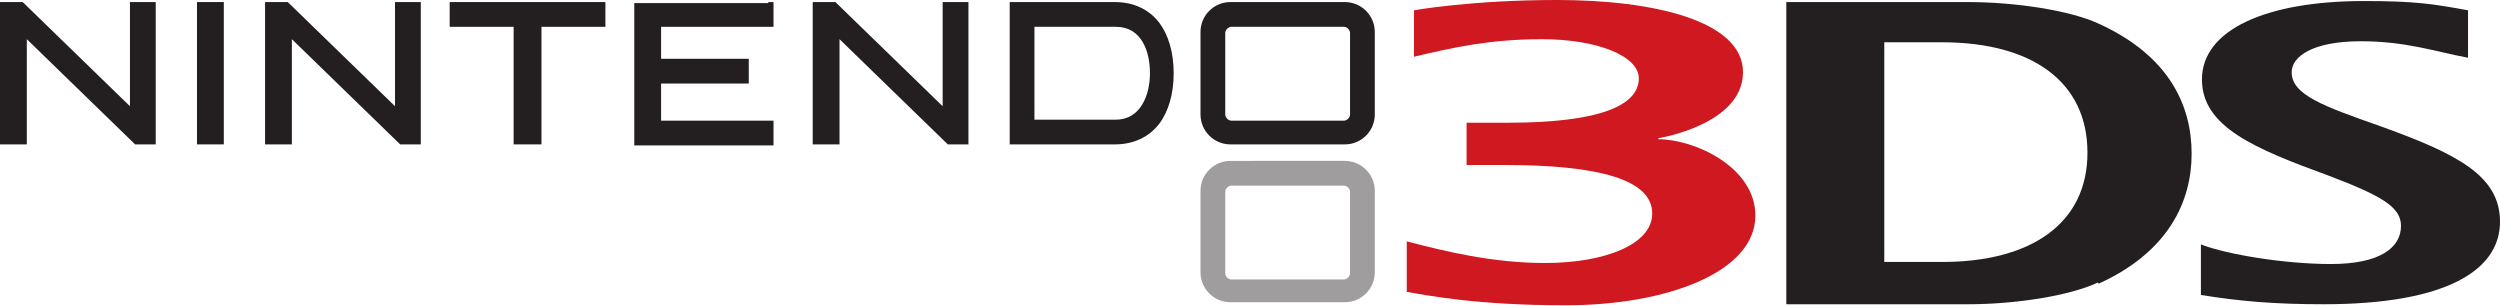
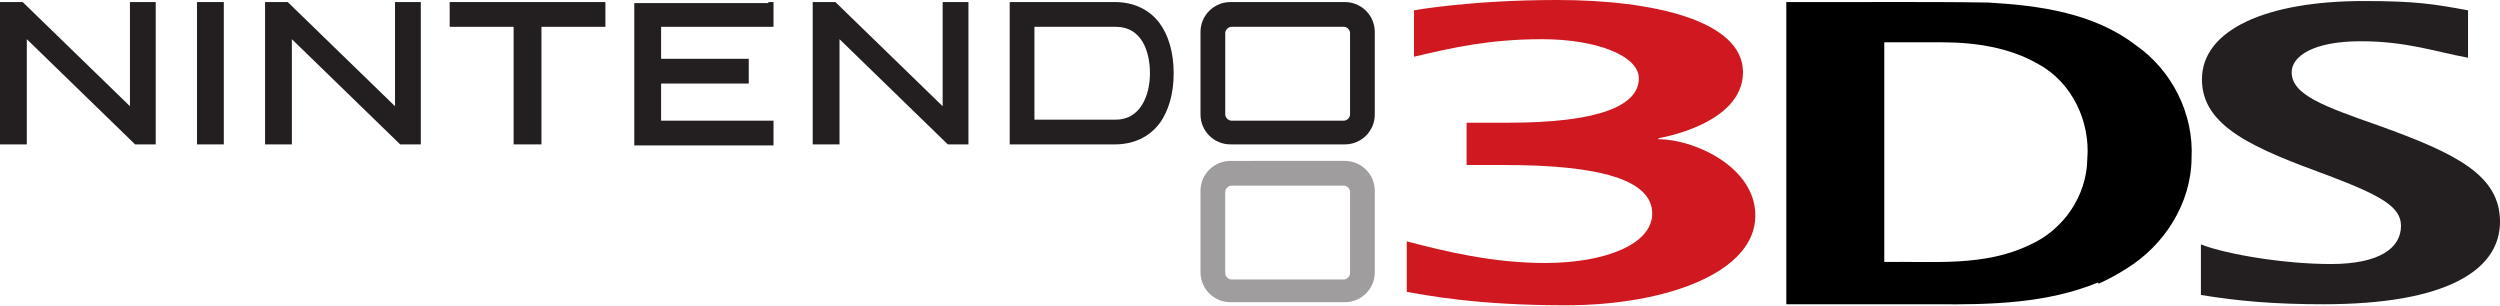
<svg xmlns="http://www.w3.org/2000/svg" width="242.4" height="29.6" version="1.1" id="svg30">
  <defs id="defs34" />
-   <g id="g873" transform="translate(0.3,-0.5)">
-     <path d="m 130.6,27 c 0,0.3 -0.3,0.6 -0.6,0.6 h -10.9 c -0.3,0 -0.6,-0.3 -0.6,-0.6 v -7.9 c 0,-0.3 0.3,-0.6 0.6,-0.6 H 130 c 0.3,0 0.6,0.3 0.6,0.6 z M 130.1,16.1 119,16.101 c -1.6,0 -2.9,1.3 -2.9,2.9 v 7.9 c 0,1.6 1.3,2.9 2.9,2.9 h 11.1 c 1.6,0 2.9,-1.3 2.9,-2.9 v -7.9 c 0,-1.6 -1.3,-2.9 -2.9,-2.9" fill="#a09d9e" id="path2" />
-     <path d="M 2.3,4.3 V 14.5 H -0.3 V 0.7 H 1.9 L 12.3,10.8 V 0.7 h 2 0.5 v 13.8 h -2 z" fill="#231f20" id="path4" />
-     <path d="M 28,4.3 V 14.5 H 25.4 V 0.7 h 2.2 L 38,10.8 V 0.7 h 2 0.5 v 13.8 h -2 z" fill="#231f20" id="path6" />
-     <path d="M 81.1,4.3 V 14.5 H 78.5 V 0.7 h 2.2 L 91.1,10.8 V 0.7 h 2 0.5 v 13.8 h -2 z" fill="#231f20" id="path8" />
-     <path d="m 20.9,0.7 h 0.5 V 14.5 H 18.8 V 0.7 Z" fill="#231f20" id="path10" />
-     <path d="m 57.9,0.7 h 0.5 V 3.1 H 52.2 V 14.5 H 49.5 V 3.1 H 43.3 V 0.7 h 14.5 z" fill="#231f20" id="path12" />
-     <path d="m 74.2,0.7 h 0.5 V 3.1 H 63.8 v 3.1 h 8.5 v 2.4 h -8.5 v 3.6 h 10.9 v 2.4 H 61.2 V 0.8 h 13 z" fill="#231f20" id="path14" />
-     <path d="M 107.8,12.1 H 100 v -9 h 0.1 7.8 c 2.5,0 3.3,2.4 3.3,4.5 0,2.1 -0.9,4.5 -3.3,4.5 m 4.2,-9.4 c -1,-1.3 -2.5,-2 -4.3,-2 H 97.6 v 13.8 h 10.2 c 1.8,0 3.3,-0.7 4.3,-2 0.9,-1.2 1.4,-2.9 1.4,-4.9 0,-2 -0.5,-3.7 -1.4,-4.9" fill="#231f20" id="path16" />
-     <path d="m 130.6,11.6 c 0,0.3 -0.3,0.6 -0.6,0.6 h -10.9 c -0.3,0 -0.6,-0.3 -0.6,-0.6 V 3.7 c 0,-0.3 0.3,-0.6 0.6,-0.6 H 130 c 0.3,0 0.6,0.3 0.6,0.6 z M 130.1,0.7 H 119 c -1.6,0 -2.9,1.3 -2.9,2.9 v 8 c 0,1.6 1.3,2.9 2.9,2.9 h 11.1 c 1.6,0 2.9,-1.3 2.9,-2.9 v -8 C 133,2 131.7,0.7 130.1,0.7" fill="#231f20" id="path18" />
-     <path d="m 213.1,24.2 c 2.6,1 8.2,1.9 12.6,1.9 4.8,0 6.8,-1.6 6.8,-3.7 0,-1.8 -1.8,-2.9 -7.1,-4.9 -7.1,-2.6 -12.2,-4.7 -12.2,-9.3 0,-4.8 6.2,-7.6 15.7,-7.6 5.1,0 6.8,0.3 10.1,0.9 v 4.6 c -3.2,-0.6 -6,-1.6 -10.4,-1.6 -4.7,0 -6.7,1.5 -6.7,3 0,2.2 3.1,3.3 8.5,5.2 7.5,2.7 11.7,4.8 11.7,9.3 0,4.7 -5.2,8 -17.1,8 -4.8,0 -8.2,-0.3 -11.9,-0.9 z" fill="#231f20" id="path20" />
-     <path d="m 188,4.6 h -5.6 v 21.3 h 5.6 c 8.6,0 14.1,-3.7 14.1,-10.6 0,-6.9 -5.4,-10.7 -14.1,-10.7 m 15.1,23.3 c -2.8,1.3 -8,2.1 -12.6,2.1 H 172.9 V 0.7 h 17.6 c 4.6,0 9.9,0.8 12.7,2.1 6.8,3.1 9,7.9 9,12.6 0,4.6 -2.2,9.5 -9,12.6" fill="#231f20" id="path22" />
-     <path d="m 160.5,13.9 c 0,0 8.2,-1.3 8.2,-6.4 0,-5 -8.7,-7 -18,-7 -8.4,0 -13.9,1 -13.9,1 V 6 c 3.8,-0.9 7.4,-1.7 12.4,-1.7 5.3,0 9.4,1.6 9.4,3.8 0,2.7 -4,4.3 -12.7,4.3 h -4 v 4.1 h 3.7 c 9.1,0 14.3,1.4 14.3,4.7 0,3 -4.6,4.8 -10.4,4.8 -5,0 -9.6,-1.1 -13.4,-2.1 v 4.9 c 1.8,0.3 6.6,1.3 15.4,1.3 9.8,0 18.4,-3.2 18.4,-8.7 0,-4.7 -5.9,-7.4 -9.4,-7.4" fill="#cf181f" id="path24" />
+   <g id="g905">
+     <path d="m 130.9,26.5 c 0,0.3 -0.3,0.6 -0.6,0.6 h -10.9 c -0.3,0 -0.6,-0.3 -0.6,-0.6 v -7.9 c 0,-0.3 0.3,-0.6 0.6,-0.6 h 10.9 c 0.3,0 0.6,0.3 0.6,0.6 z m -0.5,-10.9 -11.1,0.001 c -1.6,0 -2.9,1.3 -2.9,2.9 v 7.9 c 0,1.6 1.3,2.9 2.9,2.9 h 11.1 c 1.6,0 2.9,-1.3 2.9,-2.9 v -7.9 c 0,-1.6 -1.3,-2.9 -2.9,-2.9" fill="#a09d9e" id="path2" />
+     <path d="M 2.6,3.8 V 14 H 0 V 0.2 H 2.2 L 12.6,10.3 V 0.2 h 2 0.5 V 14 h -2 z" fill="#231f20" id="path4" />
+     <path d="M 28.3,3.8 V 14 H 25.7 V 0.2 h 2.2 L 38.3,10.3 V 0.2 h 2 0.5 V 14 h -2 z" fill="#231f20" id="path6" />
+     <path d="M 81.4,3.8 V 14 H 78.8 V 0.2 H 81 L 91.4,10.3 V 0.2 h 2 0.5 V 14 h -2 z" fill="#231f20" id="path8" />
+     <path d="m 21.2,0.2 h 0.5 V 14 H 19.1 V 0.2 Z" fill="#231f20" id="path10" />
+     <path d="m 58.2,0.2 h 0.5 V 2.6 H 52.5 V 14 H 49.8 V 2.6 H 43.6 V 0.2 h 14.5 z" fill="#231f20" id="path12" />
+     <path d="M 74.5,0.2 H 75 V 2.6 H 64.1 v 3.1 h 8.5 v 2.4 h -8.5 v 3.6 H 75 v 2.4 H 61.5 V 0.3 h 13 z" fill="#231f20" id="path14" />
+     <path d="m 108.1,11.6 h -7.8 v -9 h 0.1 7.8 c 2.5,0 3.3,2.4 3.3,4.5 0,2.1 -0.9,4.5 -3.3,4.5 m 4.2,-9.4 c -1,-1.3 -2.5,-2 -4.3,-2 H 97.9 V 14 h 10.2 c 1.8,0 3.3,-0.7 4.3,-2 0.9,-1.2 1.4,-2.9 1.4,-4.9 0,-2 -0.5,-3.7 -1.4,-4.9" fill="#231f20" id="path16" />
+     <path d="m 130.9,11.1 c 0,0.3 -0.3,0.6 -0.6,0.6 h -10.9 c -0.3,0 -0.6,-0.3 -0.6,-0.6 V 3.2 c 0,-0.3 0.3,-0.6 0.6,-0.6 h 10.9 c 0.3,0 0.6,0.3 0.6,0.6 z M 130.4,0.2 h -11.1 c -1.6,0 -2.9,1.3 -2.9,2.9 v 8 c 0,1.6 1.3,2.9 2.9,2.9 h 11.1 c 1.6,0 2.9,-1.3 2.9,-2.9 v -8 c 0,-1.6 -1.3,-2.9 -2.9,-2.9" fill="#231f20" id="path18" />
+     <path d="m 213.4,23.7 c 2.6,1 8.2,1.9 12.6,1.9 4.8,0 6.8,-1.6 6.8,-3.7 0,-1.8 -1.8,-2.9 -7.1,-4.9 -7.1,-2.6 -12.2,-4.7 -12.2,-9.3 0,-4.8 6.2,-7.6 15.7,-7.6 5.1,0 6.8,0.3 10.1,0.9 V 5.6 C 236.1,5 233.3,4 228.9,4 c -4.7,0 -6.7,1.5 -6.7,3 0,2.2 3.1,3.3 8.5,5.2 7.5,2.7 11.7,4.8 11.7,9.3 0,4.7 -5.2,8 -17.1,8 -4.8,0 -8.2,-0.3 -11.9,-0.9 z" fill="#231f20" id="path20" />
+     <path id="path22" d="m 188.3,4.1 c -1.867,0 -3.733,0 -5.6,0 0,7.1 0,14.2 0,21.3 4.738,-0.081 9.713,0.479 14.116,-1.664 3.24,-1.431 5.514,-4.74 5.568,-8.299 0.307,-3.647 -1.471,-7.44 -4.736,-9.214 C 194.837,4.586 191.507,4.11 188.3,4.1 Z m 15.1,23.3 c -4.942,2.021 -10.371,2.15 -15.639,2.1 -4.854,0 -9.707,0 -14.561,0 0,-9.767 0,-19.533 0,-29.3 6.524,0.026 13.05,-0.056 19.573,0.047 4.983,0.281 10.244,1.009 14.321,4.138 3.506,2.439 5.632,6.674 5.399,10.948 -0.031,4.409 -2.665,8.506 -6.391,10.759 -0.831,0.533 -1.704,0.999 -2.603,1.409" />
+     <path d="m 160.8,13.4 c 0,0 8.2,-1.3 8.2,-6.4 0,-5 -8.7,-7 -18,-7 -8.4,0 -13.9,1 -13.9,1 v 4.5 c 3.8,-0.9 7.4,-1.7 12.4,-1.7 5.3,0 9.4,1.6 9.4,3.8 0,2.7 -4,4.3 -12.7,4.3 h -4 V 16 h 3.7 c 9.1,0 14.3,1.4 14.3,4.7 0,3 -4.6,4.8 -10.4,4.8 -5,0 -9.6,-1.1 -13.4,-2.1 v 4.9 c 1.8,0.3 6.6,1.3 15.4,1.3 9.8,0 18.4,-3.2 18.4,-8.7 0,-4.7 -5.9,-7.4 -9.4,-7.4" fill="#cf181f" id="path24" />
  </g>
</svg>
